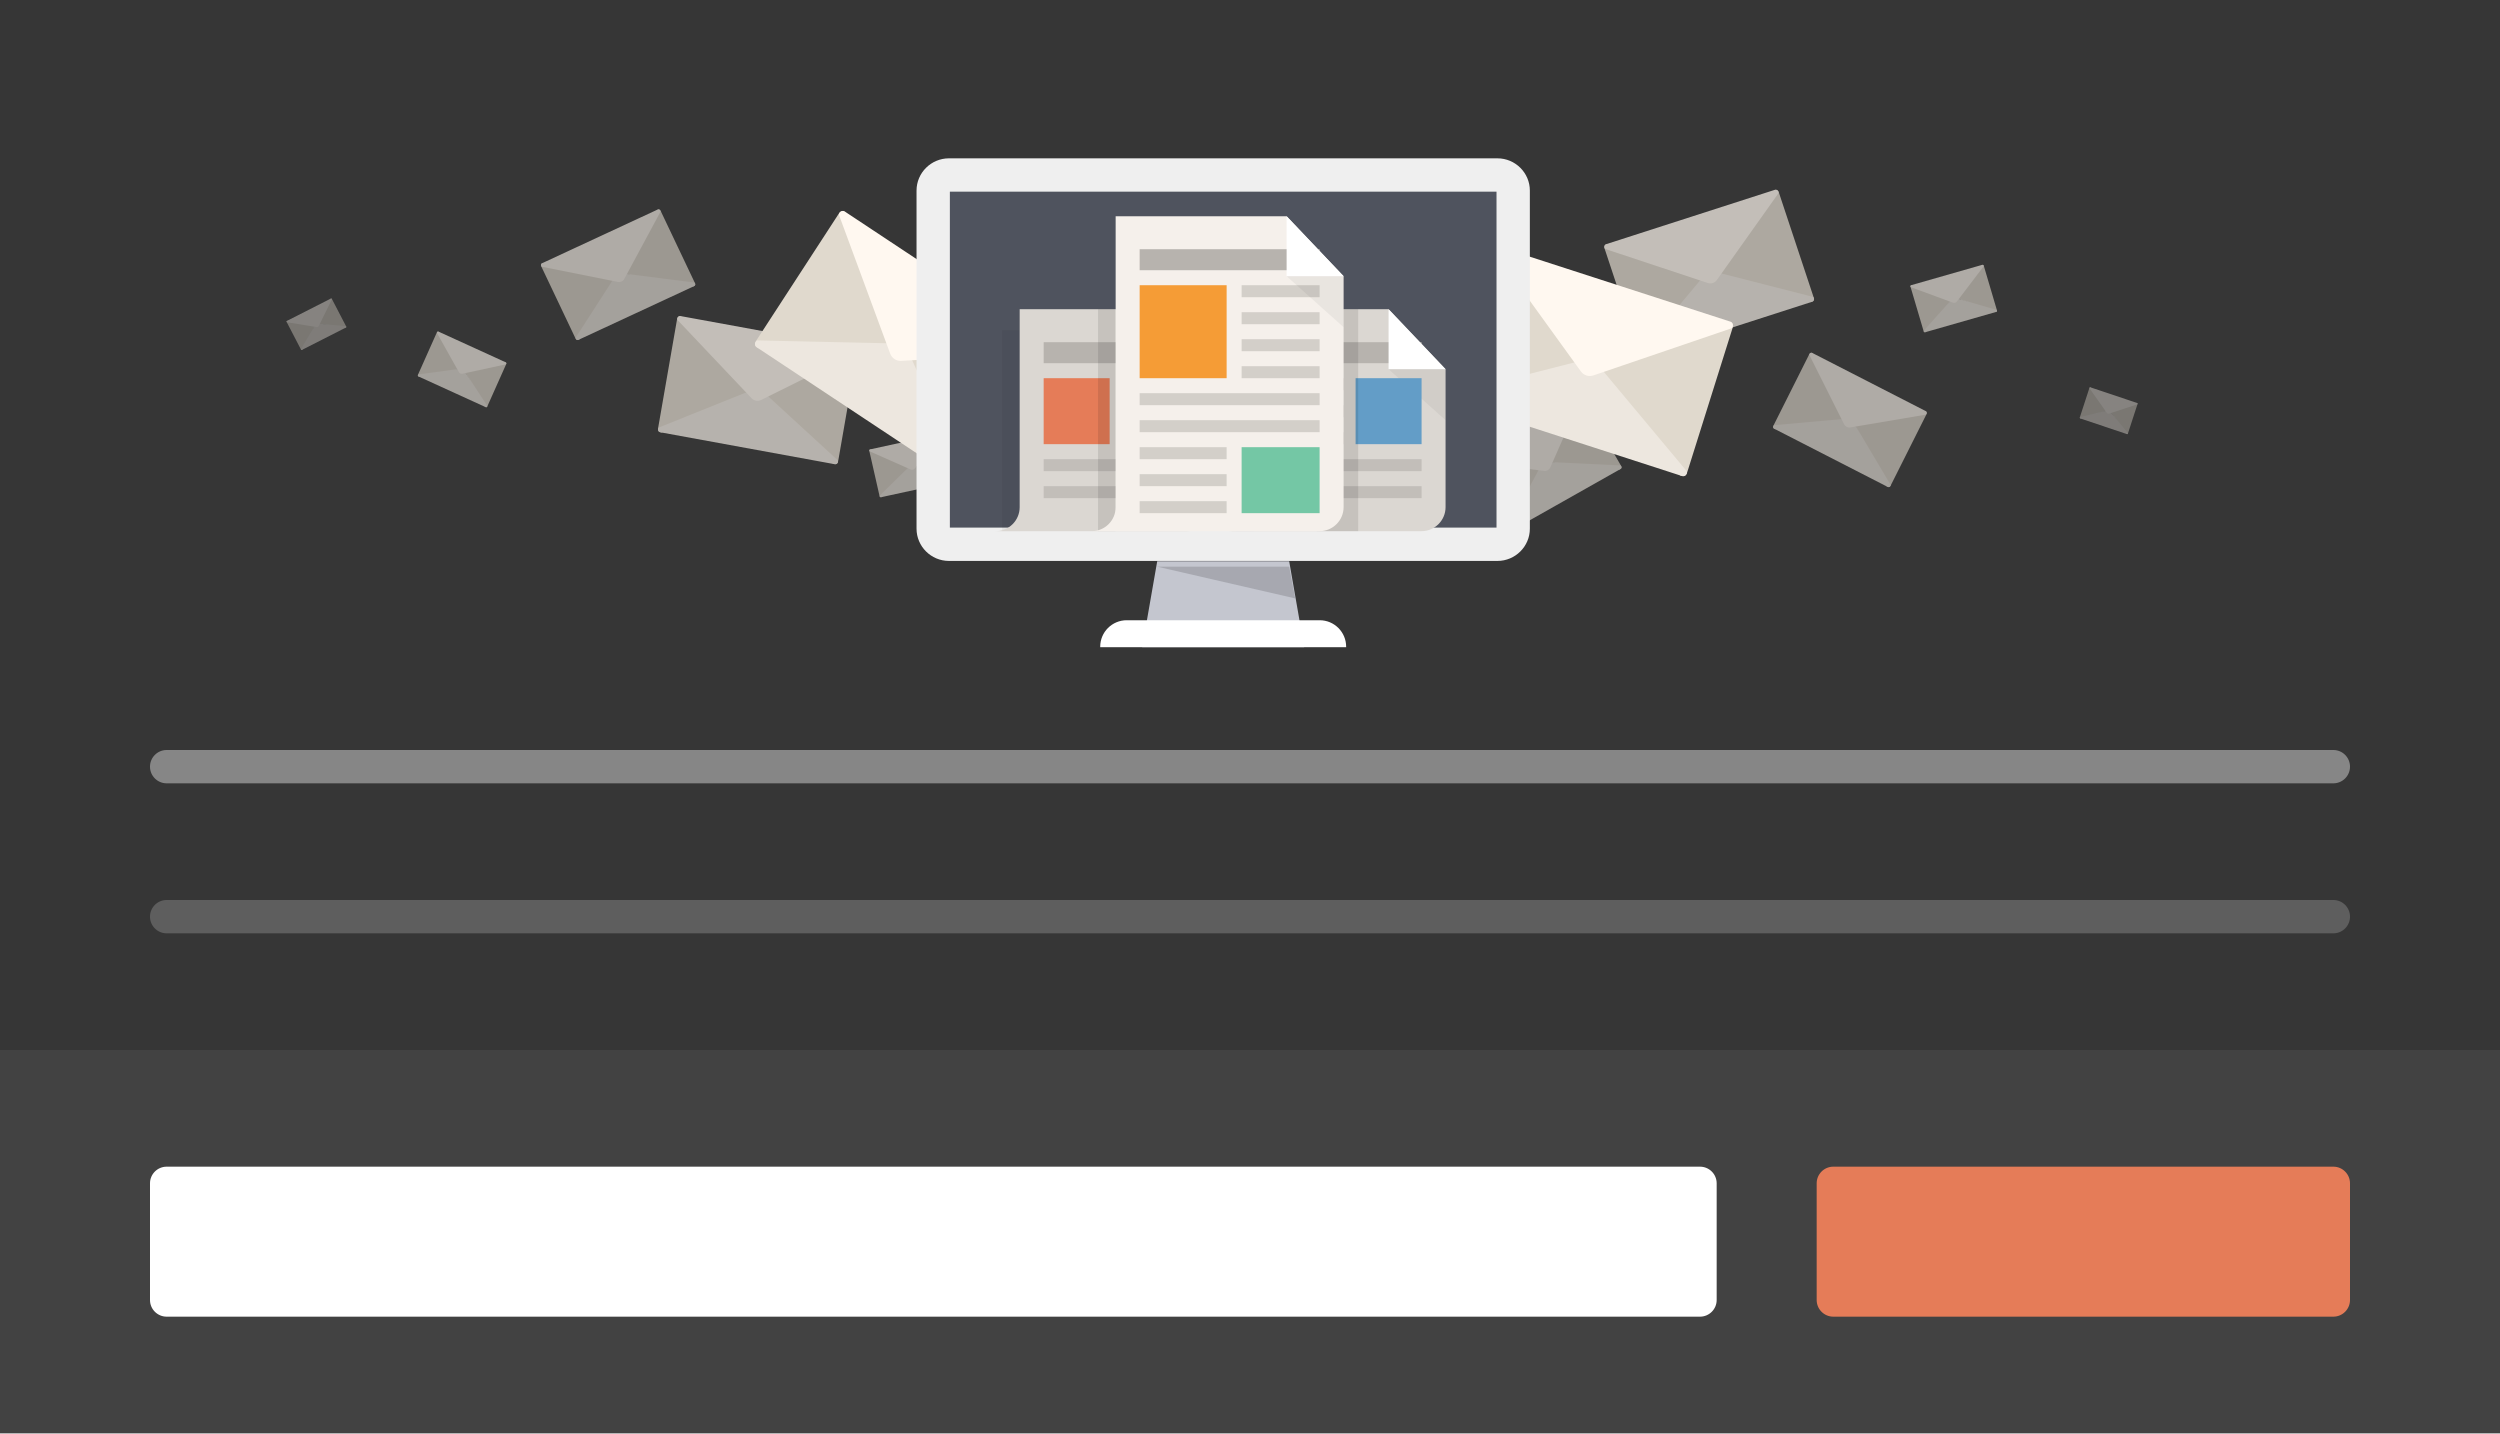
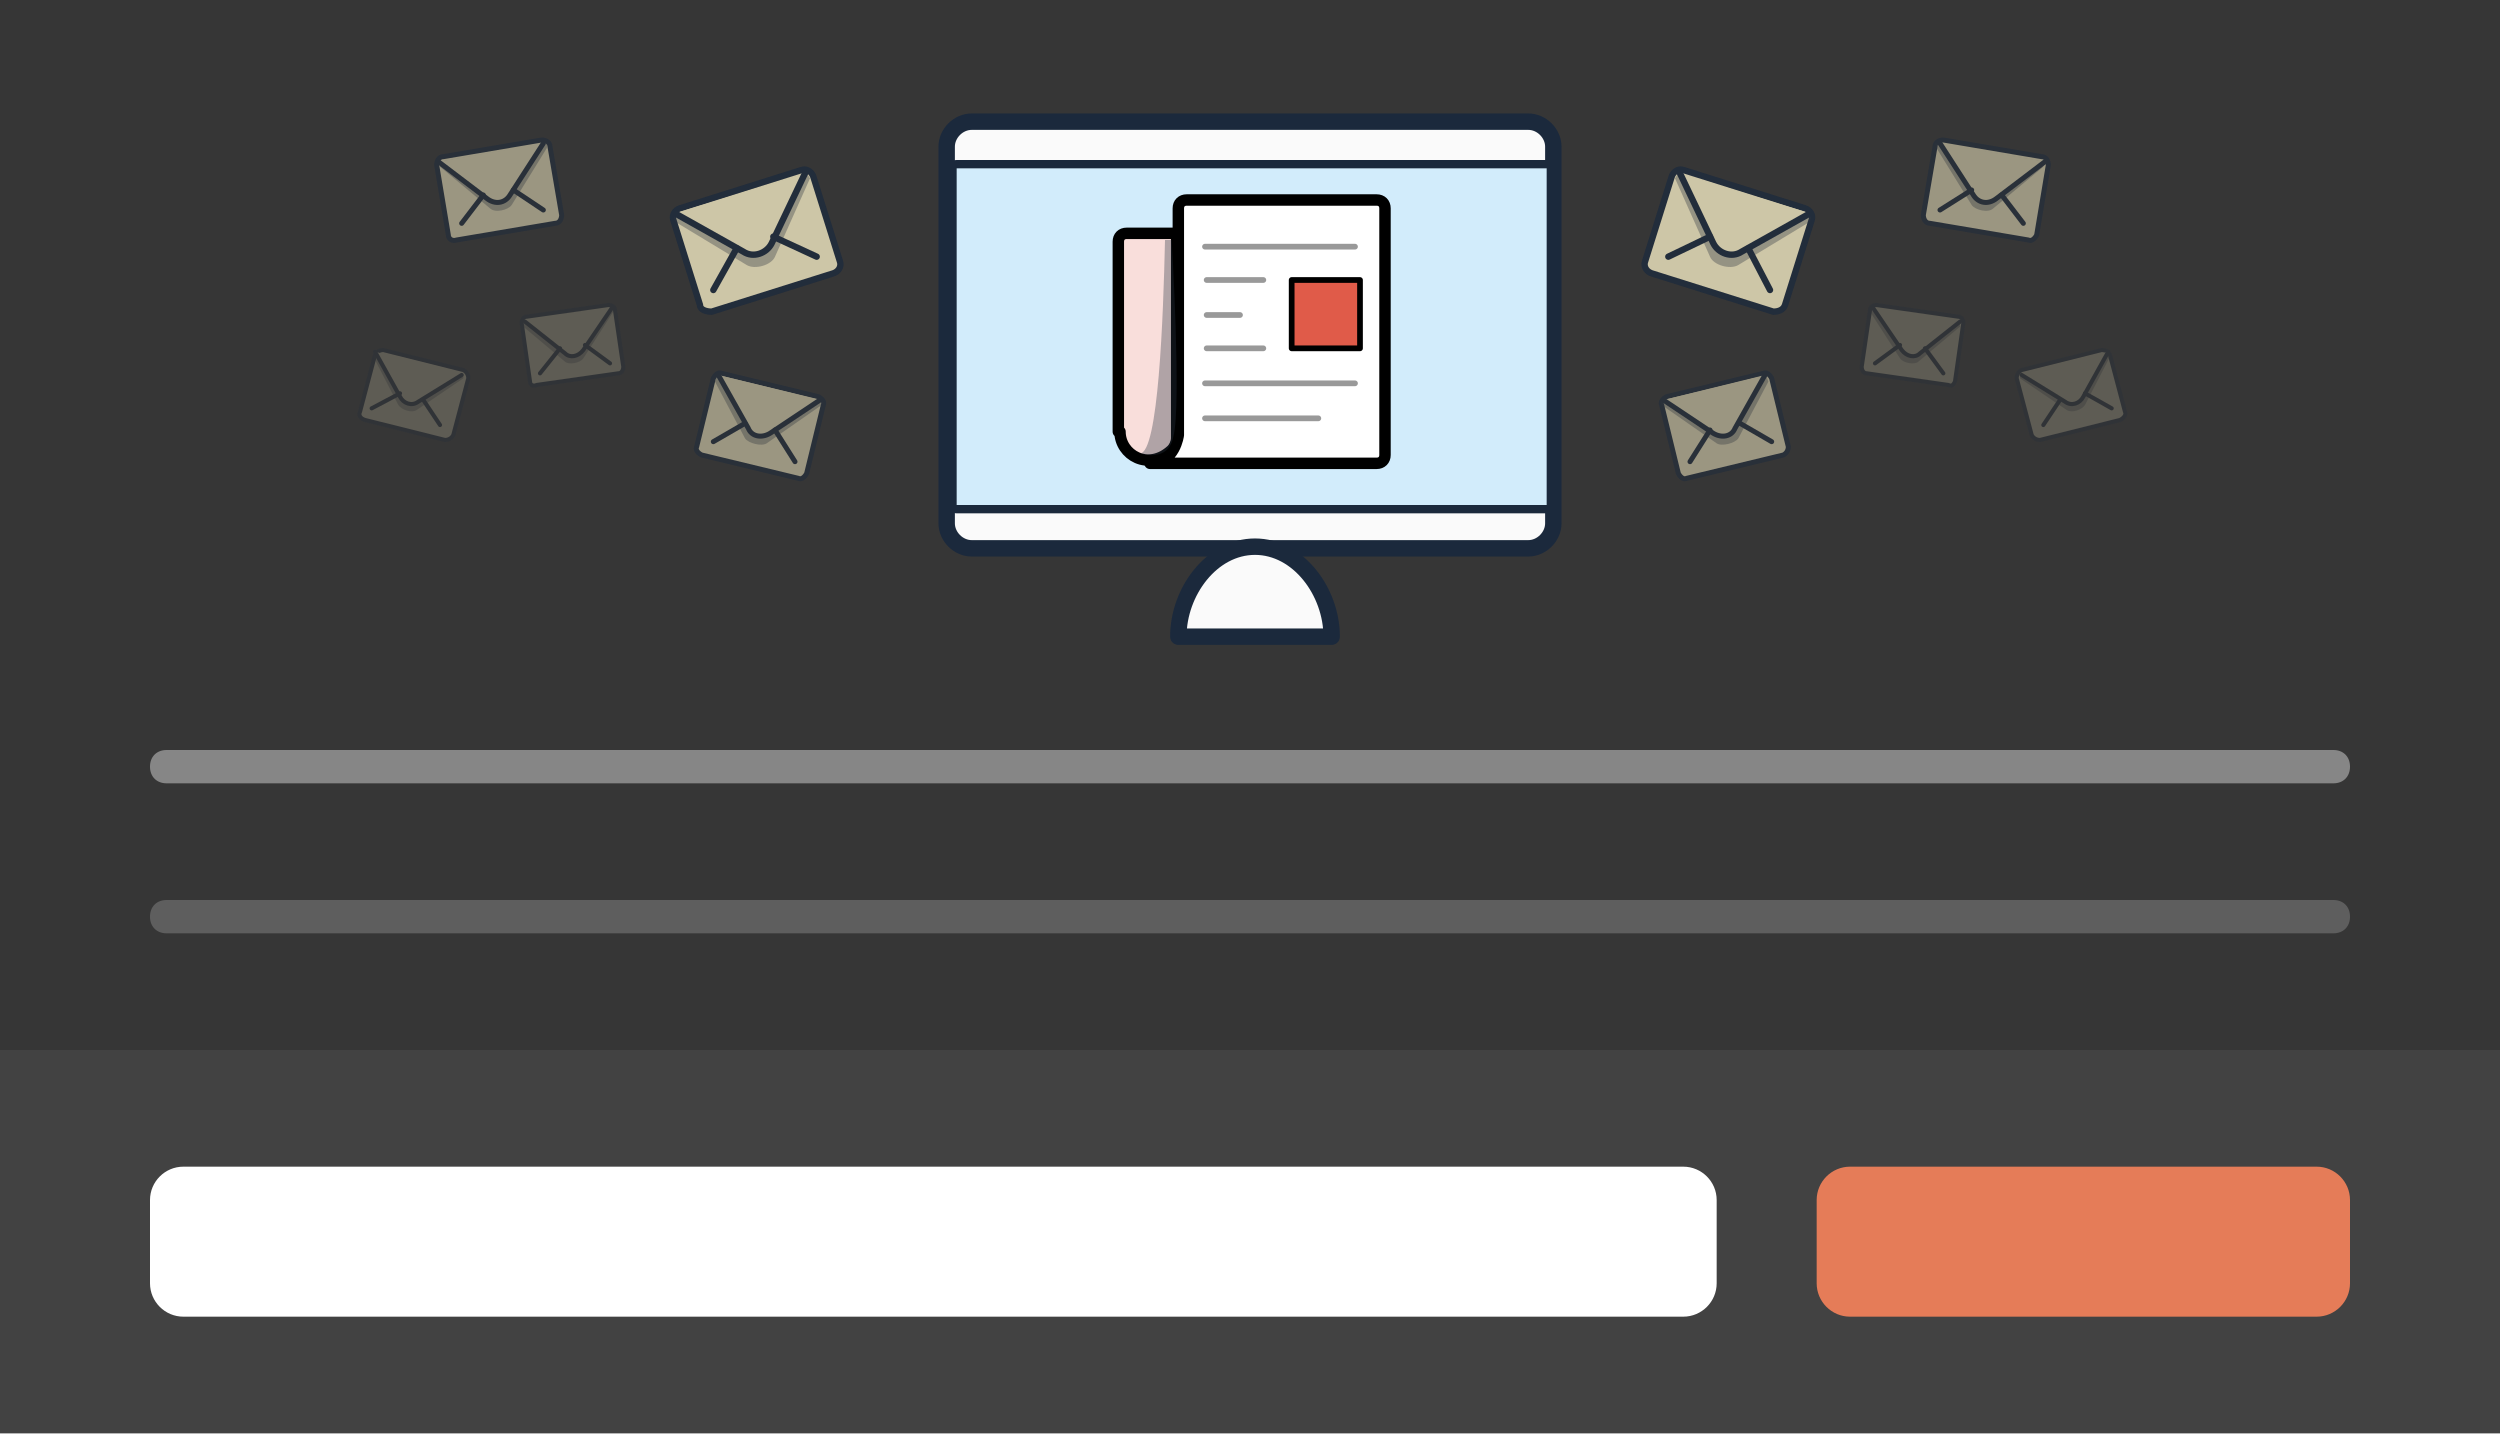
- <svg xmlns="http://www.w3.org/2000/svg" version="1.1" x="0px" y="0px" width="150px" height="86px" viewBox="0 0 150 86" enable-background="new 0 0 150 86" xml:space="preserve">
-   <g id="Layer_1">
-     <rect fill="#363636" width="150" height="63" />
-     <g>
-       <g>
-         <polygon fill="#C4C6CF" points="78.251,38.833 68.533,38.833 69.433,33.674 77.351,33.674    " />
-         <path fill="#FFFFFF" d="M80.77,38.833H66.013v-0.03c0-0.878,0.712-1.589,1.589-1.589h11.578c0.878,0,1.589,0.712,1.589,1.589     V38.833z" />
-       </g>
-       <g opacity="0.7">
-         <path fill="#E0D9CD" d="M106.475,11.418l-0.338,0.299c-0.089,0.065-0.165,0.149-0.223,0.247l-3.399,4.247l6.131,1.919     c0.208-0.067,0.223-0.14,0.146-0.372l-2.071-6.242C106.685,11.405,106.561,11.356,106.475,11.418z" />
-         <path fill="#E0D9CD" d="M96.406,14.663l0.452,0.045c0.111,0.001,0.223,0.024,0.329,0.07l5.421,1.406l-3.93,5.16     c-0.208,0.067-0.264,0.017-0.341-0.215l-2.071-6.242C96.229,14.773,96.299,14.662,96.406,14.663z" />
-         <path fill="#EDE7DF" d="M98.375,21.172l4.143-4.96l6.275,1.604c0.088,0.095,0.057,0.25-0.057,0.287L98.592,21.37     C98.479,21.407,98.361,21.299,98.375,21.172z" />
-         <path fill="#FFF8F0" d="M106.713,11.586l-3.7,5.212c-0.126,0.178-0.345,0.248-0.553,0.179l-6.15-2.04     c-0.088-0.095-0.057-0.25,0.056-0.286l10.129-3.263C106.609,11.351,106.727,11.459,106.713,11.586z" />
-       </g>
-       <g opacity="0.7">
-         <path fill="#E0D9CD" d="M51.263,20.895l-0.439,0.104c-0.109,0.015-0.216,0.053-0.314,0.112l-5.004,2.135l4.495,4.59     c0.215,0.039,0.263-0.018,0.305-0.258l1.128-6.48C51.454,20.982,51.369,20.881,51.263,20.895z" />
-         <path fill="#E0D9CD" d="M40.857,18.991l0.377,0.253c0.098,0.053,0.185,0.127,0.257,0.217l4.112,3.803l-5.903,2.688     c-0.215-0.039-0.24-0.11-0.199-0.35l1.128-6.48C40.648,19.005,40.763,18.94,40.857,18.991z" />
-         <path fill="#EDE7DF" d="M39.513,25.658l5.996-2.411l4.77,4.381c0.032,0.125-0.068,0.247-0.185,0.226l-10.483-1.918     C39.494,25.914,39.441,25.764,39.513,25.658z" />
-         <path fill="#FFF8F0" d="M51.393,21.155l-5.725,2.843c-0.195,0.097-0.421,0.056-0.572-0.103l-4.454-4.706     c-0.032-0.125,0.068-0.247,0.185-0.226l10.468,1.915C51.413,20.899,51.466,21.049,51.393,21.155z" />
-       </g>
-       <g opacity="0.6">
-         <path fill="#E0D9CD" d="M115.517,24.67l-0.324-0.02c-0.079-0.012-0.16-0.008-0.239,0.012l-3.889,0.431l2.143,4.094     c0.14,0.072,0.185,0.042,0.263-0.115l2.122-4.228C115.631,24.77,115.593,24.682,115.517,24.67z" />
-         <path fill="#E0D9CD" d="M108.746,21.199l0.207,0.253c0.056,0.057,0.101,0.126,0.132,0.202l2.042,3.472l-4.623,0.626     c-0.14-0.072-0.143-0.126-0.064-0.282l2.122-4.228C108.6,21.165,108.692,21.144,108.746,21.199z" />
-         <path fill="#EDE7DF" d="M106.437,25.511l4.63-0.416l2.376,4.007c-0.004,0.093-0.098,0.156-0.174,0.117l-6.821-3.497     C106.37,25.683,106.365,25.569,106.437,25.511z" />
-         <path fill="#FFF8F0" d="M115.553,24.877l-4.533,0.769c-0.154,0.026-0.302-0.049-0.373-0.19l-2.09-4.166     c0.004-0.093,0.098-0.156,0.174-0.117l6.812,3.492C115.62,24.704,115.625,24.819,115.553,24.877z" />
-       </g>
-       <g opacity="0.6">
-         <path fill="#E0D9CD" d="M39.45,12.593l-0.215,0.243c-0.058,0.054-0.105,0.121-0.138,0.196l-2.051,3.332l4.546,0.827     c0.142-0.066,0.147-0.12,0.071-0.278l-2.03-4.273C39.598,12.565,39.506,12.541,39.45,12.593z" />
-         <path fill="#E0D9CD" d="M32.549,15.799l0.327-0.008c0.079-0.009,0.161-0.002,0.241,0.021l3.994,0.524l-2.349,4.031     c-0.142,0.066-0.187,0.035-0.262-0.123l-2.03-4.273C32.433,15.894,32.473,15.808,32.549,15.799z" />
-         <path fill="#EDE7DF" d="M34.531,20.271l2.518-3.907l4.621,0.59c0.071,0.06,0.063,0.173-0.015,0.21l-6.952,3.23     C34.625,20.43,34.532,20.364,34.531,20.271z" />
-         <path fill="#FFF8F0" d="M39.635,12.692l-2.18,4.048c-0.074,0.138-0.224,0.208-0.379,0.177l-4.57-0.913     c-0.071-0.06-0.063-0.173,0.015-0.209l6.942-3.225C39.54,12.533,39.633,12.599,39.635,12.692z" />
-       </g>
-       <g opacity="0.6">
-         <path fill="#E0D9CD" d="M94.678,23.755l-0.195,0.26c-0.053,0.059-0.095,0.129-0.122,0.207l-1.78,3.485l4.598,0.464     c0.137-0.077,0.137-0.131,0.049-0.283l-2.363-4.098C94.824,23.715,94.73,23.699,94.678,23.755z" />
-         <path fill="#E0D9CD" d="M88.053,27.498l0.325-0.034c0.078-0.016,0.16-0.015,0.242,0.001l4.023,0.206l-2.022,4.205     c-0.137,0.077-0.184,0.05-0.271-0.102l-2.363-4.098C87.945,27.602,87.978,27.513,88.053,27.498z" />
-         <path fill="#EDE7DF" d="M90.383,31.799l2.201-4.095l4.653,0.222c0.076,0.054,0.077,0.168,0.002,0.21l-6.674,3.771     C90.49,31.95,90.392,31.891,90.383,31.799z" />
-         <path fill="#FFF8F0" d="M94.87,23.839l-1.852,4.208c-0.063,0.143-0.207,0.225-0.364,0.206l-4.628-0.547     c-0.076-0.054-0.077-0.168-0.002-0.21l6.664-3.766C94.763,23.688,94.861,23.747,94.87,23.839z" />
-       </g>
-       <g opacity="0.6">
-         <path fill="#E0D9CD" d="M118.925,15.901l-0.145,0.12c-0.038,0.026-0.071,0.06-0.096,0.1l-1.473,1.721l2.526,0.883     c0.087-0.025,0.095-0.055,0.066-0.153l-0.776-2.626C119.012,15.899,118.961,15.877,118.925,15.901z" />
-         <path fill="#E0D9CD" d="M114.69,17.114l0.188,0.025c0.046,0.002,0.092,0.013,0.136,0.033l2.237,0.659l-1.706,2.094     c-0.087,0.025-0.11,0.003-0.139-0.094l-0.776-2.626C114.614,17.157,114.645,17.112,114.69,17.114z" />
-         <path fill="#EDE7DF" d="M115.42,19.85l1.792-2.008l2.59,0.754c0.035,0.041,0.02,0.105-0.027,0.118l-4.267,1.221     C115.46,19.949,115.412,19.903,115.42,19.85z" />
-         <path fill="#FFF8F0" d="M119.021,15.975l-1.611,2.119c-0.055,0.072-0.147,0.099-0.233,0.067l-2.532-0.933     c-0.035-0.041-0.02-0.105,0.027-0.118l4.26-1.219C118.982,15.875,119.029,15.922,119.021,15.975z" />
-       </g>
-       <g opacity="0.4">
-         <path fill="#E0D9CD" d="M128.214,24.183l-0.125,0.011c-0.031,0-0.061,0.006-0.091,0.018l-1.458,0.388l1.052,1.437     c0.057,0.019,0.073,0.005,0.094-0.059l0.565-1.734C128.262,24.215,128.243,24.183,128.214,24.183z" />
-         <path fill="#E0D9CD" d="M125.433,23.249l0.094,0.084c0.025,0.018,0.046,0.042,0.062,0.07l0.978,1.206l-1.726,0.504     c-0.057-0.019-0.062-0.04-0.041-0.104l0.565-1.734C125.375,23.245,125.409,23.232,125.433,23.249z" />
-         <path fill="#EDE7DF" d="M124.801,25.026l1.741-0.425l1.136,1.391c0.004,0.036-0.028,0.065-0.06,0.055l-2.801-0.941     C124.785,25.095,124.777,25.052,124.801,25.026z" />
-         <path fill="#FFF8F0" d="M128.239,24.26l-1.683,0.554c-0.057,0.019-0.118-0.001-0.153-0.051l-1.036-1.468     c-0.004-0.036,0.028-0.065,0.06-0.055l2.797,0.939C128.254,24.19,128.263,24.233,128.239,24.26z" />
-       </g>
-       <g opacity="0.4">
-         <path fill="#E0D9CD" d="M19.842,17.924l-0.079,0.097c-0.022,0.022-0.039,0.048-0.05,0.078l-0.744,1.312l1.763,0.256     c0.054-0.027,0.055-0.048,0.024-0.108l-0.841-1.618C19.899,17.911,19.863,17.903,19.842,17.924z" />
-         <path fill="#E0D9CD" d="M17.228,19.254l0.126-0.008c0.03-0.005,0.062-0.003,0.093,0.005l1.546,0.147l-0.849,1.585     c-0.054,0.027-0.072,0.016-0.103-0.044L17.2,19.321C17.185,19.292,17.199,19.259,17.228,19.254z" />
-         <path fill="#EDE7DF" d="M18.053,20.949l0.916-1.54l1.788,0.163c0.028,0.022,0.027,0.066-0.003,0.081l-2.634,1.34     C18.092,21.009,18.055,20.985,18.053,20.949z" />
-         <path fill="#FFF8F0" d="M19.915,17.959l-0.784,1.59c-0.027,0.054-0.083,0.083-0.144,0.073l-1.773-0.288     c-0.028-0.022-0.027-0.066,0.003-0.081l2.63-1.338C19.876,17.899,19.913,17.924,19.915,17.959z" />
-       </g>
-       <g opacity="0.6">
-         <path fill="#E0D9CD" d="M30.326,21.741l-0.188-0.003c-0.046-0.005-0.093,0-0.138,0.013l-2.238,0.352l1.347,2.312     c0.083,0.038,0.108,0.019,0.149-0.073l1.116-2.501C30.394,21.796,30.37,21.746,30.326,21.741z" />
-         <path fill="#E0D9CD" d="M26.319,19.911l0.126,0.141c0.034,0.031,0.062,0.07,0.081,0.114l1.272,1.955l-2.657,0.483     c-0.083-0.038-0.086-0.069-0.044-0.162l1.116-2.501C26.233,19.896,26.286,19.881,26.319,19.911z" />
-         <path fill="#EDE7DF" d="M25.097,22.466l2.667-0.362l1.479,2.255c0,0.054-0.053,0.093-0.098,0.072l-4.037-1.843     C25.063,22.567,25.057,22.501,25.097,22.466z" />
-         <path fill="#FFF8F0" d="M30.352,21.859l-2.601,0.564c-0.089,0.019-0.176-0.02-0.22-0.1l-1.318-2.354     c0-0.054,0.053-0.093,0.098-0.072l4.031,1.841C30.386,21.758,30.392,21.824,30.352,21.859z" />
-       </g>
-       <g opacity="0.6">
-         <path fill="#E0D9CD" d="M56.53,26.028l-0.152,0.11c-0.04,0.023-0.074,0.055-0.103,0.093l-1.58,1.623l2.464,1.043     c0.089-0.019,0.098-0.049,0.076-0.148l-0.606-2.671C56.617,26.031,56.568,26.006,56.53,26.028z" />
-         <path fill="#E0D9CD" d="M52.226,26.966l0.186,0.037c0.046,0.005,0.091,0.019,0.133,0.042l2.19,0.802l-1.838,1.98     c-0.089,0.019-0.11-0.004-0.133-0.103l-0.606-2.671C52.148,27.004,52.181,26.961,52.226,26.966z" />
-         <path fill="#EDE7DF" d="M52.778,29.743l1.918-1.888l2.536,0.919c0.033,0.043,0.014,0.106-0.035,0.116l-4.336,0.944     C52.812,29.845,52.767,29.795,52.778,29.743z" />
-         <path fill="#FFF8F0" d="M56.622,26.108l-1.744,2.011c-0.059,0.068-0.153,0.089-0.236,0.052l-2.466-1.094     c-0.033-0.043-0.014-0.106,0.035-0.116l4.33-0.943C56.588,26.006,56.633,26.055,56.622,26.108z" />
-       </g>
-       <g>
-         <path fill="#E0D9CD" d="M103.777,19.316l-0.616,0.062c-0.152,0.001-0.303,0.034-0.447,0.096l-7.19,1.998l5.282,7.054     c0.285,0.092,0.361,0.023,0.461-0.296l2.705-8.607C104.021,19.469,103.923,19.315,103.777,19.316z" />
-         <path fill="#E0D9CD" d="M89.971,14.846l0.467,0.412c0.123,0.09,0.228,0.206,0.31,0.341l4.904,5.914L87.139,24.1     c-0.285-0.092-0.307-0.193-0.207-0.512l2.705-8.607C89.685,14.827,89.853,14.759,89.971,14.846z" />
-         <path fill="#EDE7DF" d="M86.939,23.668l8.589-2.195l5.694,6.819c0.022,0.176-0.137,0.324-0.293,0.273l-13.908-4.503     C86.866,24.012,86.821,23.798,86.939,23.668z" />
-         <path fill="#FFF8F0" d="M103.907,19.693l-8.299,2.831c-0.283,0.096-0.583,0-0.759-0.244l-5.205-7.204     c-0.021-0.176,0.137-0.324,0.293-0.274l13.888,4.497C103.98,19.348,104.025,19.562,103.907,19.693z" />
-       </g>
-       <g>
-         <path fill="#E0D9CD" d="M62.806,20.757l-0.61-0.106c-0.146-0.04-0.301-0.049-0.456-0.028l-7.462-0.007l3.193,8.214     c0.25,0.165,0.341,0.119,0.523-0.161l4.918-7.563C62.999,20.969,62.946,20.795,62.806,20.757z" />
-         <path fill="#E0D9CD" d="M50.708,12.742l0.339,0.523c0.094,0.12,0.164,0.259,0.207,0.412l3.135,7.014l-8.895,0.205     c-0.25-0.165-0.244-0.269-0.061-0.549l4.918-7.563C50.438,12.647,50.617,12.626,50.708,12.742z" />
-         <path fill="#EDE7DF" d="M45.418,20.425l8.863,0.194l3.653,8.099c-0.027,0.175-0.219,0.275-0.355,0.185l-12.187-8.074     C45.255,20.737,45.269,20.519,45.418,20.425z" />
-         <path fill="#FFF8F0" d="M62.829,21.155l-8.754,0.497c-0.298,0.017-0.561-0.157-0.666-0.439l-3.078-8.338     c0.027-0.175,0.219-0.275,0.355-0.185l12.169,8.063C62.992,20.843,62.978,21.06,62.829,21.155z" />
-       </g>
-       <g>
-         <path fill="#4F535E" d="M56.937,32.656c-0.521,0-0.945-0.419-0.945-0.934V11.434c0-0.515,0.424-0.934,0.945-0.934h32.909     c0.521,0,0.945,0.419,0.945,0.934v20.288c0,0.515-0.424,0.934-0.945,0.934H56.937z" />
-         <path fill="#EFEFEF" d="M89.791,11.5v20.156H56.992V11.5H89.791 M89.846,9.5H56.937c-1.07,0-1.945,0.87-1.945,1.934v20.288     c0,1.064,0.875,1.934,1.945,1.934h32.909c1.07,0,1.945-0.87,1.945-1.934V11.434C91.791,10.37,90.916,9.5,89.846,9.5L89.846,9.5z" />
-       </g>
-       <g>
-         <g opacity="0.05">
-           <rect x="60.123" y="19.812" width="1.057" height="12.057" />
-         </g>
-         <path fill="#DBD7D2" d="M61.18,18.552V30.43c0,0.795-0.645,1.44-1.44,1.44h11.517c0.792,0,1.44-0.648,1.44-1.44v-8.278     l-3.419-3.599L61.18,18.552z" />
-         <rect x="67.479" y="22.691" fill="#D3CFC9" width="3.779" height="0.72" />
-         <rect x="62.62" y="22.691" fill="#E57C58" width="3.959" height="3.959" />
-         <rect x="67.479" y="24.311" fill="#D3CFC9" width="3.779" height="0.72" />
-         <rect x="67.479" y="25.931" fill="#D3CFC9" width="3.779" height="0.72" />
-         <rect x="62.62" y="27.55" fill="#C2BEB9" width="8.638" height="0.72" />
-         <rect x="62.62" y="29.17" fill="#C2BEB9" width="8.638" height="0.72" />
-         <rect x="62.62" y="20.532" fill="#B7B3AE" width="8.638" height="1.26" />
-         <polygon fill="#FFFFFF" points="69.278,22.152 72.698,22.152 69.278,18.552    " />
-         <polygon opacity="0.05" points="72.698,22.152 69.278,22.152 72.698,25.211    " />
-       </g>
-       <g>
-         <g opacity="0.05">
-           <rect x="74.16" y="19.812" width="1.057" height="12.057" />
-         </g>
-         <path fill="#DBD7D2" d="M75.217,18.552V30.43c0,0.795-0.645,1.44-1.44,1.44h11.517c0.792,0,1.44-0.648,1.44-1.44v-8.278     l-3.419-3.599L75.217,18.552z" />
-         <rect x="76.657" y="22.691" fill="#C2BEB9" width="3.959" height="0.72" />
-         <rect x="76.657" y="24.311" fill="#C2BEB9" width="3.959" height="0.72" />
-         <rect x="76.657" y="25.931" fill="#C2BEB9" width="3.959" height="0.72" />
-         <rect x="76.657" y="27.55" fill="#C2BEB9" width="8.638" height="0.72" />
-         <rect x="76.657" y="29.17" fill="#C2BEB9" width="8.638" height="0.72" />
-         <rect x="76.657" y="20.532" fill="#B7B3AE" width="8.638" height="1.26" />
-         <polygon fill="#FFFFFF" points="83.315,22.152 86.734,22.152 83.315,18.552    " />
-         <polygon opacity="0.05" points="86.734,22.152 83.315,22.152 86.734,25.211    " />
-         <rect x="81.336" y="22.691" fill="#639DC7" width="3.959" height="3.959" />
-       </g>
-       <g>
-         <g opacity="0.1">
-           <rect x="65.882" y="18.552" width="1.057" height="13.317" />
-         </g>
-         <g opacity="0.1">
-           <rect x="78.996" y="18.552" width="2.497" height="13.317" />
-         </g>
-         <path fill="#F5F0EB" d="M66.939,12.974V30.43c0,0.795-0.645,1.44-1.44,1.44h13.677c0.792,0,1.44-0.648,1.44-1.44V16.573     l-3.419-3.599L66.939,12.974z" />
-         <rect x="74.497" y="17.113" fill="#D3CFC9" width="4.679" height="0.72" />
-         <rect x="68.379" y="17.113" fill="#F59C36" width="5.219" height="5.579" />
-         <rect x="74.497" y="18.732" fill="#D3CFC9" width="4.679" height="0.72" />
-         <rect x="74.497" y="20.352" fill="#D3CFC9" width="4.679" height="0.72" />
-         <rect x="74.497" y="21.972" fill="#D3CFC9" width="4.679" height="0.72" />
-         <rect x="68.379" y="23.591" fill="#D3CFC9" width="10.798" height="0.72" />
-         <rect x="68.379" y="25.211" fill="#D3CFC9" width="10.798" height="0.72" />
-         <rect x="68.379" y="26.831" fill="#D3CFC9" width="5.219" height="0.72" />
-         <rect x="68.379" y="28.45" fill="#D3CFC9" width="5.219" height="0.72" />
-         <rect x="68.379" y="30.07" fill="#D3CFC9" width="5.219" height="0.72" />
-         <rect x="68.379" y="14.953" fill="#B7B3AE" width="10.798" height="1.26" />
-         <polygon fill="#FFFFFF" points="77.197,16.573 80.616,16.573 77.197,12.974    " />
-         <polygon opacity="0.05" points="80.616,16.573 77.197,16.573 80.616,19.632    " />
-         <rect x="74.497" y="26.831" fill="#74C7A5" width="4.679" height="3.959" />
-       </g>
-       <polygon opacity="0.15" points="69.433,34 77.351,34 77.711,35.905   " />
-     </g>
-     <rect y="63" fill="#424242" width="150" height="23" />
-     <path opacity="0.4" fill="#FFFFFF" d="M140,47H10c-0.552,0-1-0.448-1-1l0,0c0-0.552,0.448-1,1-1h130c0.552,0,1,0.448,1,1l0,0   C141,46.552,140.552,47,140,47z" />
-     <path opacity="0.2" fill="#FFFFFF" d="M140,56H10c-0.552,0-1-0.448-1-1l0,0c0-0.552,0.448-1,1-1h130c0.552,0,1,0.448,1,1l0,0   C141,55.552,140.552,56,140,56z" />
-     <path fill="#FFFFFF" d="M102,79H10c-0.552,0-1-0.448-1-1v-7c0-0.552,0.448-1,1-1h92c0.552,0,1,0.448,1,1v7   C103,78.552,102.552,79,102,79z" />
-     <path fill="#E57C58" d="M140,79h-30c-0.552,0-1-0.448-1-1v-7c0-0.552,0.448-1,1-1h30c0.552,0,1,0.448,1,1v7   C141,78.552,140.552,79,140,79z" />
+ <svg xmlns="http://www.w3.org/2000/svg" version="1.1" id="Layer_1" x="0px" y="0px" viewBox="-320 264 150 86" style="enable-background:new -320 264 150 86;" xml:space="preserve">
+   <style type="text/css">
+ 	.st0{fill:#363636;}
+ 	.st1{fill:#424242;}
+ 	.st2{opacity:0.4;fill:#FFFFFF;enable-background:new    ;}
+ 	.st3{opacity:0.2;fill:#FFFFFF;enable-background:new    ;}
+ 	.st4{fill:#FFFFFF;}
+ 	.st5{fill:#E57C58;}
+ 	.st6{display:none;}
+ 	.st7{fill:#FAFAFA;stroke:#1B293C;stroke-width:0.986;stroke-linecap:round;stroke-linejoin:round;stroke-miterlimit:10;}
+ 	.st8{fill:#D2ECFB;}
+ 	.st9{fill:#1B293C;}
+ 	.st10{fill:#FAFAFA;stroke:#000000;stroke-width:0.986;stroke-linecap:round;stroke-linejoin:round;stroke-miterlimit:10;}
+ 	.st11{fill:#F9DEDB;stroke:#000000;stroke-width:0.686;stroke-linecap:round;stroke-linejoin:round;stroke-miterlimit:10;}
+ 	.st12{fill:#FFFFFF;stroke:#000000;stroke-width:0.686;stroke-linecap:round;stroke-linejoin:round;stroke-miterlimit:10;}
+ 	.st13{fill:none;stroke:#999999;stroke-width:0.343;stroke-linecap:round;stroke-linejoin:round;stroke-miterlimit:10;}
+ 	.st14{fill:#E05B49;stroke:#000000;stroke-width:0.343;stroke-linecap:round;stroke-linejoin:round;stroke-miterlimit:10;}
+ 	.st15{opacity:0.35;fill:#293342;}
+ 	.st16{opacity:0.75;}
+ 	.st17{fill:#FFF5CC;stroke:#1B293C;stroke-width:0.383;stroke-linecap:round;stroke-linejoin:round;stroke-miterlimit:10;}
+ 	.st18{fill:none;stroke:#1B293C;stroke-width:0.383;stroke-linecap:round;stroke-linejoin:round;stroke-miterlimit:10;}
+ 	.st19{opacity:0.5;}
+ 	.st20{fill:#FFF5CC;stroke:#1B293C;stroke-width:0.3;stroke-linecap:round;stroke-linejoin:round;stroke-miterlimit:10;}
+ 	.st21{fill:none;stroke:#1B293C;stroke-width:0.3;stroke-linecap:round;stroke-linejoin:round;stroke-miterlimit:10;}
+ 	.st22{opacity:0.2;}
+ 	.st23{fill:#FFF5CC;stroke:#1B293C;stroke-width:0.249;stroke-linecap:round;stroke-linejoin:round;stroke-miterlimit:10;}
+ 	.st24{fill:none;stroke:#1B293C;stroke-width:0.249;stroke-linecap:round;stroke-linejoin:round;stroke-miterlimit:10;}
+ </style>
+   <rect x="-320" y="264" class="st0" width="150" height="63" />
+   <rect x="-320" y="327" class="st1" width="150" height="23" />
+   <path class="st2" d="M-180,311h-130c-0.6,0-1-0.4-1-1l0,0c0-0.6,0.4-1,1-1h130c0.6,0,1,0.4,1,1l0,0C-179,310.6-179.4,311-180,311z" />
+   <path class="st3" d="M-180,320h-130c-0.6,0-1-0.4-1-1l0,0c0-0.6,0.4-1,1-1h130c0.6,0,1,0.4,1,1l0,0C-179,319.6-179.4,320-180,320z" />
+   <path class="st4" d="M-219,343h-90c-1.1,0-2-0.9-2-2v-5c0-1.1,0.9-2,2-2h90c1.1,0,2,0.9,2,2v5C-217,342.1-217.9,343-219,343z" />
+   <path class="st5" d="M-181,343h-28c-1.1,0-2-0.9-2-2v-5c0-1.1,0.9-2,2-2h28c1.1,0,2,0.9,2,2v5C-179,342.1-179.9,343-181,343z" />
+   <g id="Layer_2" class="st6">
+ </g>
+   <path class="st7" d="M-226.8,295.4c0,0.8-0.7,1.5-1.5,1.5h-33.4c-0.8,0-1.5-0.7-1.5-1.5v-22.6c0-0.8,0.7-1.5,1.5-1.5h33.4  c0.8,0,1.5,0.7,1.5,1.5V295.4z" />
+   <g>
+     <path class="st8" d="M-262.6,294.5c-0.1,0-0.2-0.1-0.2-0.2v-20.2c0-0.1,0.1-0.2,0.2-0.2h35.4c0.1,0,0.2,0.1,0.2,0.2v20.2   c0,0.1-0.1,0.2-0.2,0.2H-262.6z" />
+     <path class="st9" d="M-227.2,274.1v20.2h-35.4v-20.2H-227.2 M-227.2,273.6h-35.4c-0.3,0-0.5,0.2-0.5,0.5v20.2   c0,0.3,0.2,0.5,0.5,0.5h35.4c0.3,0,0.5-0.2,0.5-0.5v-20.2C-226.7,273.8-227,273.6-227.2,273.6L-227.2,273.6z" />
  </g>
-   <g id="Layer_2" display="none">
- </g>
+   <path class="st7" d="M-249.3,302.2c0-2.7,2-5.4,4.6-5.4s4.6,2.7,4.6,5.4H-249.3z" />
+   <path class="st10" d="M-244.7,301.3" />
+   <path class="st11" d="M-252.8,289.9c0,1.4,1.7,2.4,3.1,1.1c0.2-0.2,0.3-0.5,0.3-0.7v-12.3h-3c-0.3,0-0.5,0.2-0.5,0.5V289.9z" />
+   <path class="st12" d="M-251,291.8h13.6c0.3,0,0.5-0.2,0.5-0.5v-14.8c0-0.3-0.2-0.5-0.5-0.5h-11.4c-0.3,0-0.5,0.2-0.5,0.5v13.6  C-249.3,290.1-249.5,291.8-251,291.8z" />
+   <line class="st13" x1="-247.6" y1="280.8" x2="-244.2" y2="280.8" />
+   <line class="st13" x1="-247.7" y1="278.8" x2="-238.7" y2="278.8" />
+   <line class="st13" x1="-247.6" y1="282.9" x2="-245.6" y2="282.9" />
+   <line class="st13" x1="-247.6" y1="284.9" x2="-244.2" y2="284.9" />
+   <rect x="-242.5" y="280.8" class="st14" width="4.1" height="4.1" />
+   <line class="st13" x1="-247.7" y1="287" x2="-238.7" y2="287" />
+   <line class="st13" x1="-247.7" y1="289.1" x2="-240.9" y2="289.1" />
+   <path class="st15" d="M-249.7,278.4l-0.4,0c-0.1,4.6-0.4,12.8-1.5,12.8c0,0,1.7,0.6,2-1C-249.1,288.4-249.7,278.4-249.7,278.4z" />
+   <g class="st16">
+     <path class="st17" d="M-212.9,282.3l1.6-5.1c0.1-0.3-0.1-0.6-0.4-0.7l-7.3-2.3c-0.3-0.1-0.6,0.1-0.7,0.4l-1.6,5.1   c-0.1,0.3,0.1,0.6,0.4,0.7l7.3,2.3C-213.3,282.7-213,282.6-212.9,282.3z" />
+     <path class="st15" d="M-219.5,274.7l2.1,4.7c0.2,0.5,1.2,0.8,1.7,0.5l4.3-2.6l0.1-0.4l-8-2.5L-219.5,274.7z" />
+     <path class="st17" d="M-219.2,274.4l2,4.2c0.3,0.6,1.1,0.9,1.7,0.5l4.1-2.3" />
+     <line class="st18" x1="-217.4" y1="278.2" x2="-219.9" y2="279.4" />
+     <line class="st18" x1="-215.1" y1="278.9" x2="-213.8" y2="281.4" />
+   </g>
+   <g class="st19">
+     <path class="st20" d="M-212.7,290.8l-1-4.1c-0.1-0.2-0.3-0.4-0.5-0.3l-5.8,1.4c-0.2,0.1-0.4,0.3-0.3,0.5l1,4.1   c0.1,0.2,0.3,0.4,0.5,0.3l5.8-1.4C-212.8,291.2-212.7,291-212.7,290.8z" />
+     <path class="st15" d="M-220.3,288.3l3.3,2.3c0.3,0.2,1.1,0,1.3-0.3l1.8-3.4l-0.1-0.3l-6.4,1.5L-220.3,288.3z" />
+     <path class="st20" d="M-220.2,288l3,2c0.5,0.3,1.1,0.2,1.3-0.3l1.8-3.2" />
+     <line class="st21" x1="-217.4" y1="289.8" x2="-218.6" y2="291.7" />
+     <line class="st21" x1="-215.6" y1="289.4" x2="-213.7" y2="290.5" />
+   </g>
+   <g class="st19">
+     <path class="st20" d="M-197.8,278.1l0.7-4.2c0-0.2-0.1-0.5-0.4-0.5l-5.9-1c-0.2,0-0.5,0.1-0.5,0.4l-0.7,4.1c0,0.2,0.1,0.5,0.4,0.5   l5.9,1C-198.1,278.5-197.9,278.3-197.8,278.1z" />
+     <path class="st15" d="M-203.8,272.9l2.1,3.4c0.2,0.3,1,0.5,1.3,0.2l3-2.5l0-0.3l-6.5-1.1L-203.8,272.9z" />
+     <path class="st20" d="M-203.6,272.6l2,3.1c0.3,0.5,0.9,0.6,1.4,0.2l2.9-2.2" />
+     <line class="st21" x1="-201.7" y1="275.4" x2="-203.6" y2="276.6" />
+     <line class="st21" x1="-199.9" y1="275.7" x2="-198.6" y2="277.4" />
+   </g>
+   <g class="st22">
+     <path class="st23" d="M-202.7,286.9l0.5-3.5c0-0.2-0.1-0.4-0.3-0.4l-4.9-0.7c-0.2,0-0.4,0.1-0.4,0.3l-0.5,3.4   c0,0.2,0.1,0.4,0.3,0.4l4.9,0.7C-202.9,287.2-202.8,287.1-202.7,286.9z" />
+     <path class="st15" d="M-207.8,282.7l1.8,2.8c0.2,0.3,0.9,0.4,1.1,0.2l2.5-2.1l0-0.2l-5.4-0.8L-207.8,282.7z" />
+     <path class="st23" d="M-207.6,282.5l1.7,2.5c0.3,0.4,0.8,0.5,1.1,0.2l2.4-1.9" />
+     <line class="st24" x1="-206" y1="284.7" x2="-207.5" y2="285.8" />
+     <line class="st24" x1="-204.5" y1="284.9" x2="-203.4" y2="286.4" />
+   </g>
+   <g class="st22">
+     <path class="st23" d="M-192.5,288.7l-0.9-3.4c-0.1-0.2-0.3-0.3-0.5-0.3l-4.8,1.2c-0.2,0.1-0.3,0.3-0.3,0.5l0.9,3.4   c0.1,0.2,0.3,0.3,0.5,0.3l4.8-1.2C-192.6,289.1-192.4,288.9-192.5,288.7z" />
+     <path class="st15" d="M-198.8,286.7l2.8,1.9c0.3,0.2,0.9,0,1.1-0.3l1.5-2.9l-0.1-0.2l-5.3,1.4L-198.8,286.7z" />
+     <path class="st23" d="M-198.7,286.5l2.6,1.6c0.4,0.3,0.9,0.1,1.1-0.3l1.5-2.7" />
+     <line class="st24" x1="-196.4" y1="288" x2="-197.4" y2="289.5" />
+     <line class="st24" x1="-194.9" y1="287.6" x2="-193.3" y2="288.5" />
+   </g>
+   <g class="st16">
+     <path class="st17" d="M-278,282.3l-1.6-5.1c-0.1-0.3,0.1-0.6,0.4-0.7l7.3-2.3c0.3-0.1,0.6,0.1,0.7,0.4l1.6,5.1   c0.1,0.3-0.1,0.6-0.4,0.7l-7.3,2.3C-277.6,282.7-278,282.6-278,282.3z" />
+     <path class="st15" d="M-271.4,274.7l-2.1,4.7c-0.2,0.5-1.2,0.8-1.7,0.5l-4.3-2.6l-0.1-0.4l8-2.5L-271.4,274.7z" />
+     <path class="st17" d="M-271.7,274.4l-2,4.2c-0.3,0.6-1.1,0.9-1.7,0.5l-4.1-2.3" />
+     <line class="st18" x1="-273.6" y1="278.2" x2="-271" y2="279.4" />
+     <line class="st18" x1="-275.8" y1="278.9" x2="-277.2" y2="281.4" />
+   </g>
+   <g class="st19">
+     <path class="st20" d="M-278.2,290.8l1-4.1c0.1-0.2,0.3-0.4,0.5-0.3l5.8,1.4c0.2,0.1,0.4,0.3,0.3,0.5l-1,4.1   c-0.1,0.2-0.3,0.4-0.5,0.3l-5.8-1.4C-278.1,291.2-278.3,291-278.2,290.8z" />
+     <path class="st15" d="M-270.7,288.3l-3.3,2.3c-0.3,0.2-1.1,0-1.3-0.3l-1.8-3.4l0.1-0.3l6.4,1.5L-270.7,288.3z" />
+     <path class="st20" d="M-270.8,288l-3,2c-0.5,0.3-1.1,0.2-1.3-0.3l-1.8-3.2" />
+     <line class="st21" x1="-273.5" y1="289.8" x2="-272.3" y2="291.7" />
+     <line class="st21" x1="-275.3" y1="289.4" x2="-277.2" y2="290.5" />
+   </g>
+   <g class="st19">
+     <path class="st20" d="M-293.1,278.1l-0.7-4.2c0-0.2,0.1-0.5,0.4-0.5l5.9-1c0.2,0,0.5,0.1,0.5,0.4l0.7,4.1c0,0.2-0.1,0.5-0.4,0.5   l-5.9,1C-292.9,278.5-293.1,278.3-293.1,278.1z" />
+     <path class="st15" d="M-287.2,272.9l-2.1,3.4c-0.2,0.3-1,0.5-1.3,0.2l-3-2.5l0-0.3l6.5-1.1L-287.2,272.9z" />
+     <path class="st20" d="M-287.4,272.6l-2,3.1c-0.3,0.5-0.9,0.6-1.4,0.2l-2.9-2.2" />
+     <line class="st21" x1="-289.2" y1="275.4" x2="-287.4" y2="276.6" />
+     <line class="st21" x1="-291" y1="275.7" x2="-292.3" y2="277.4" />
+   </g>
+   <g class="st22">
+     <path class="st23" d="M-288.2,286.9l-0.5-3.5c0-0.2,0.1-0.4,0.3-0.4l4.9-0.7c0.2,0,0.4,0.1,0.4,0.3l0.5,3.4c0,0.2-0.1,0.4-0.3,0.4   l-4.9,0.7C-288,287.2-288.2,287.1-288.2,286.9z" />
+     <path class="st15" d="M-283.2,282.7l-1.8,2.8c-0.2,0.3-0.9,0.4-1.1,0.2l-2.5-2.1l0-0.2l5.4-0.8L-283.2,282.7z" />
+     <path class="st23" d="M-283.3,282.5l-1.7,2.5c-0.3,0.4-0.8,0.5-1.1,0.2l-2.4-1.9" />
+     <line class="st24" x1="-284.9" y1="284.7" x2="-283.4" y2="285.8" />
+     <line class="st24" x1="-286.4" y1="284.9" x2="-287.6" y2="286.4" />
+   </g>
+   <g class="st22">
+     <path class="st23" d="M-298.4,288.7l0.9-3.4c0.1-0.2,0.3-0.3,0.5-0.3l4.8,1.2c0.2,0.1,0.3,0.3,0.3,0.5l-0.9,3.4   c-0.1,0.2-0.3,0.3-0.5,0.3l-4.8-1.2C-298.4,289.1-298.5,288.9-298.4,288.7z" />
+     <path class="st15" d="M-292.2,286.7l-2.8,1.9c-0.3,0.2-0.9,0-1.1-0.3l-1.5-2.9l0.1-0.2l5.3,1.4L-292.2,286.7z" />
+     <path class="st23" d="M-292.3,286.5l-2.6,1.6c-0.4,0.3-0.9,0.1-1.1-0.3l-1.5-2.7" />
+     <line class="st24" x1="-294.6" y1="288" x2="-293.6" y2="289.5" />
+     <line class="st24" x1="-296" y1="287.6" x2="-297.7" y2="288.5" />
+   </g>
</svg>
